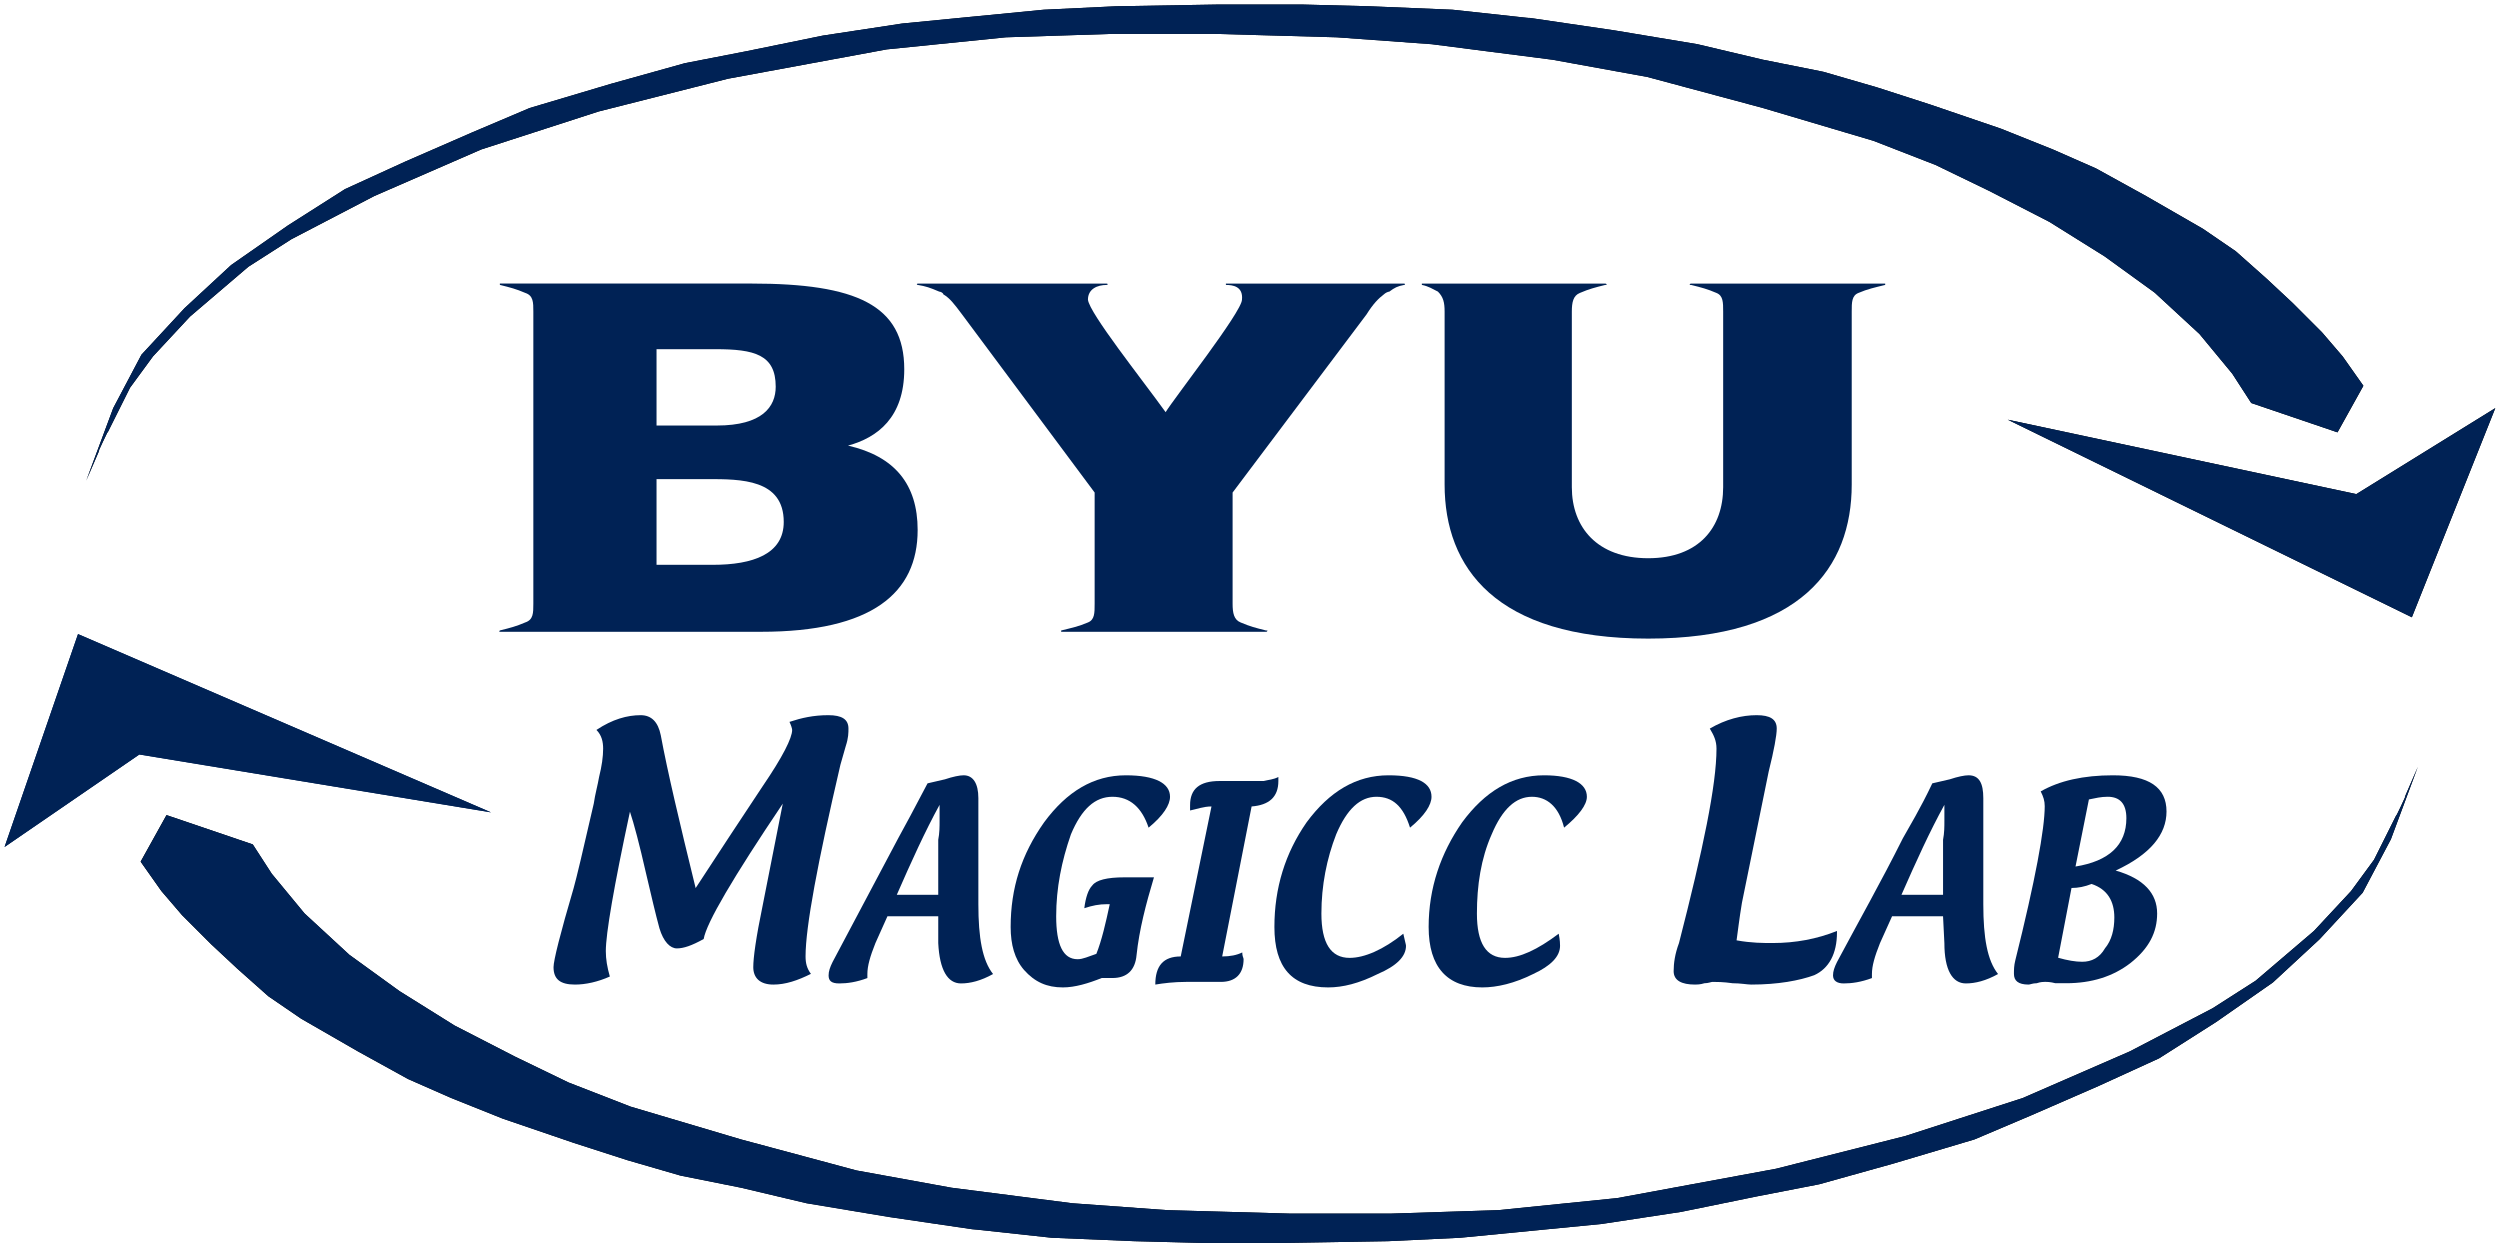
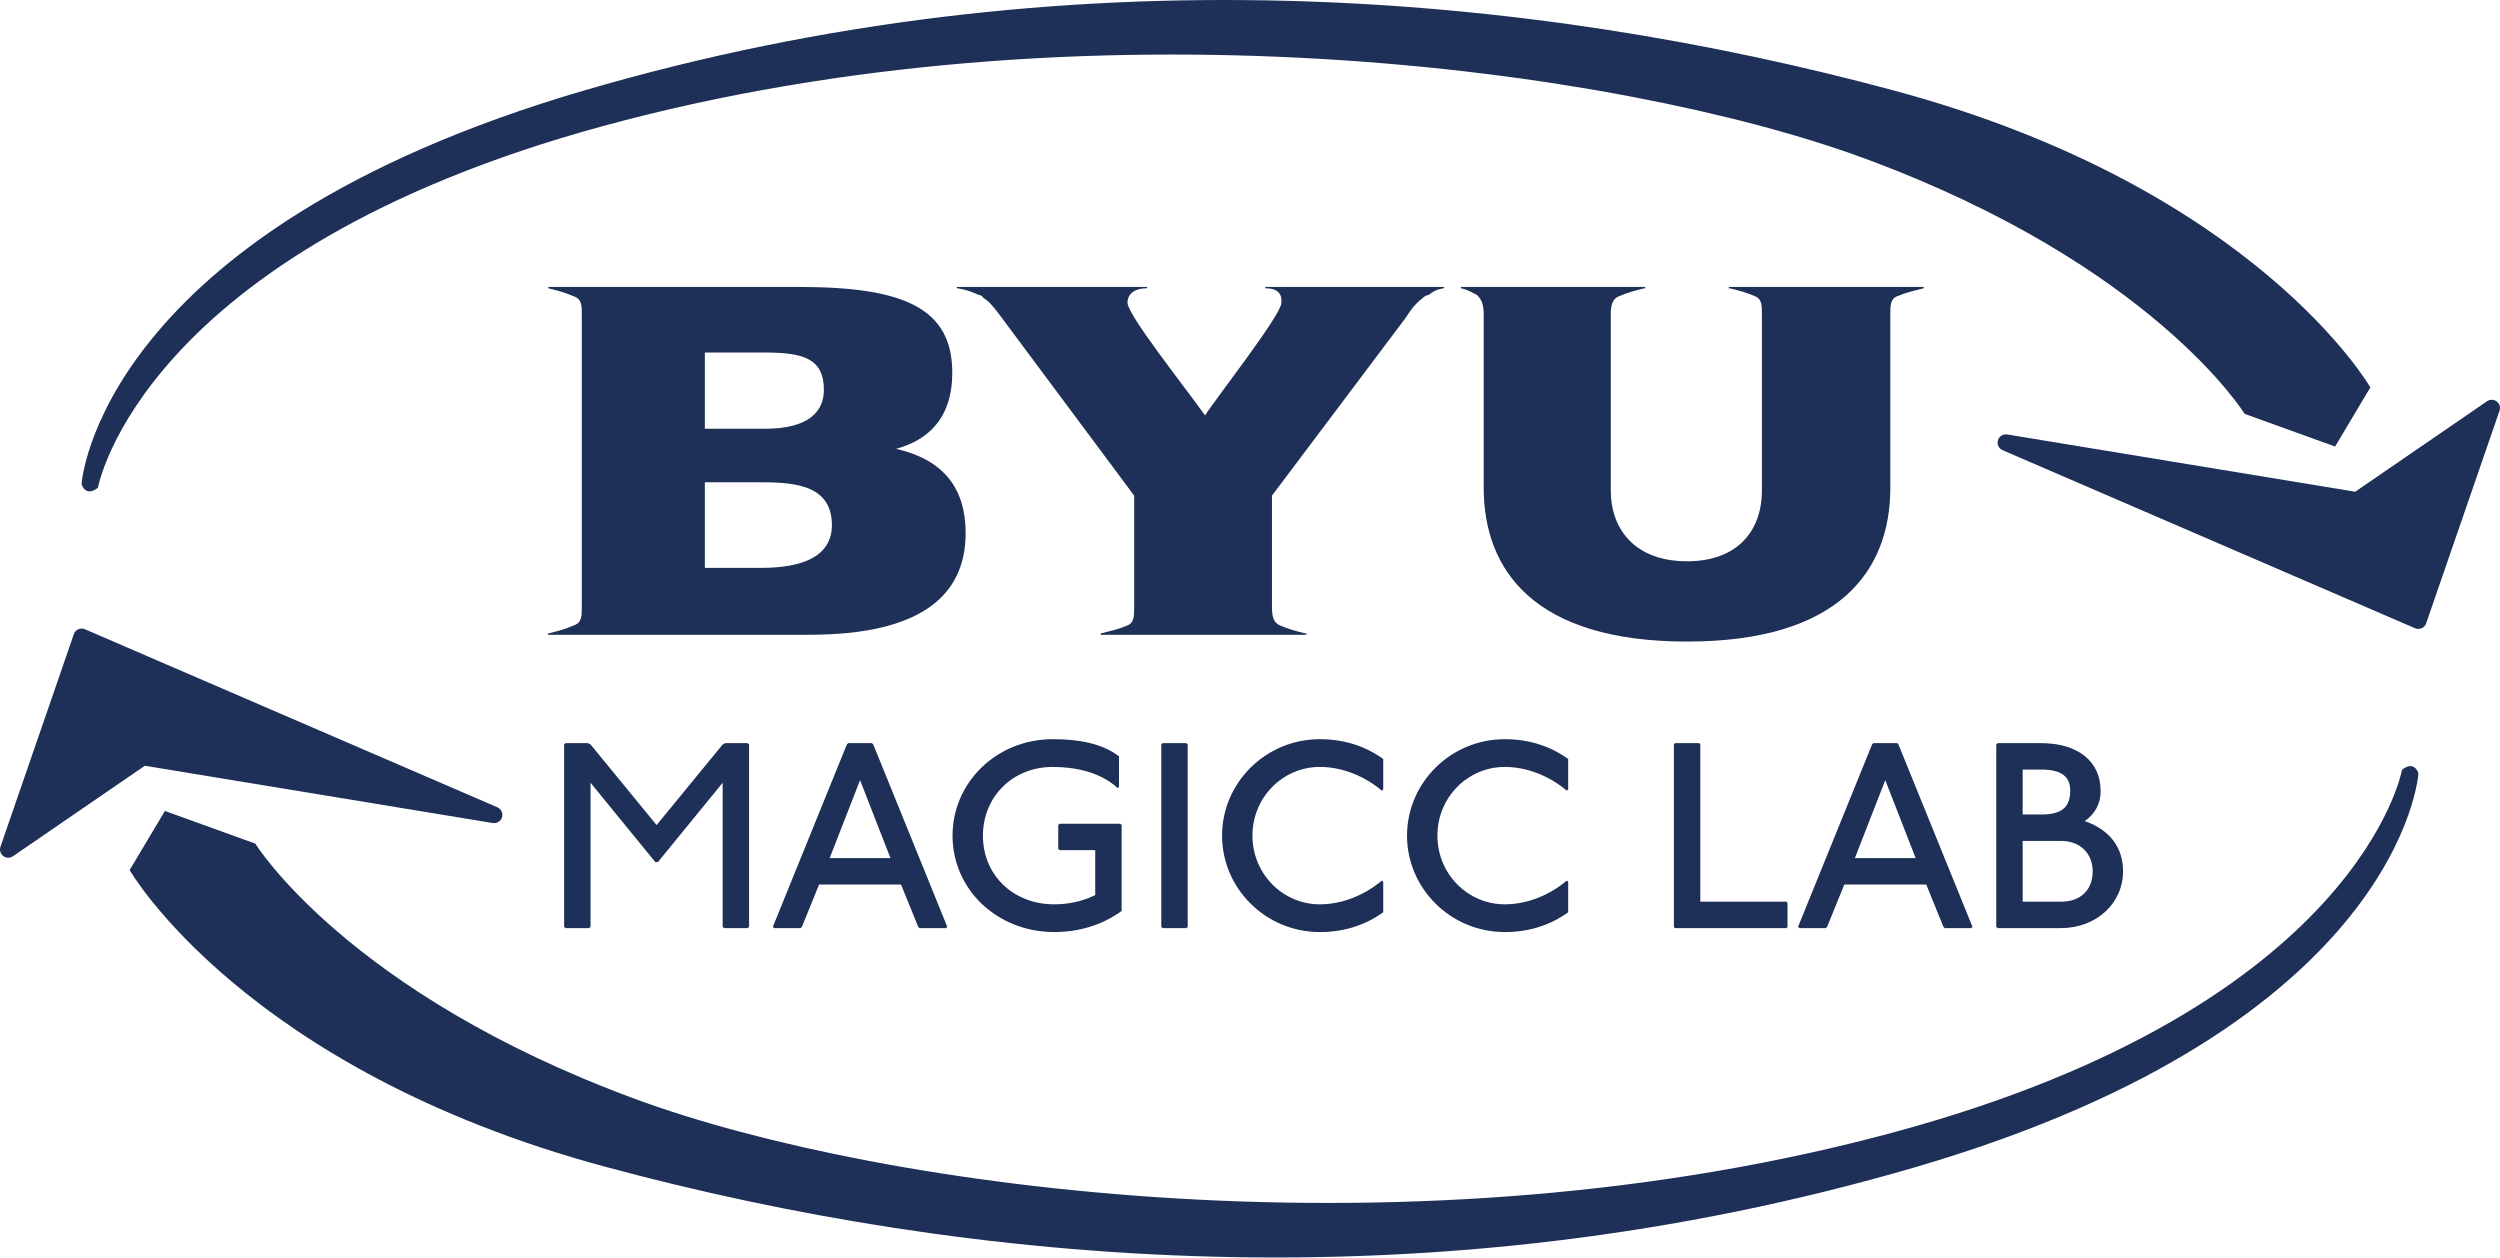
- <svg xmlns="http://www.w3.org/2000/svg" xml:space="preserve" version="1.1" viewBox="0 0 688.75 343.75">
-   <defs />
-   <g transform="matrix(1.25,0,0,-1.25,0,343.75)">
-     <path d="M0,275,551,275,551,0,0,0,0,275z" fill-opacity="0" />
-     <path d="M108.21,95.953,17.195,135.25,1,88.324,30.706,108.71,108.21,95.953z" fill-rule="evenodd" fill="#025" />
-     <g transform="matrix(-7.861845e-5,4.376207e-6,4.376207e-6,7.861845e-5,107.4603,82.39777)">
-       <path d="M0.021,172420,1181900,606420,1354100,0.003,991850,279430,0.021,172420z" fill="#025" />
-     </g>
-     <path d="m408.12,206.3c0,2.067,0,3.543,1.476,4.134,2.066,0.886,3.542,1.181,5.903,1.772v0.295h-42.798c-0.295,0-0.295-0.295-0.295-0.295h0.295c2.361-0.591,3.542-0.886,5.608-1.772,1.476-0.591,1.476-2.067,1.476-4.134v-38.682c0-8.858-5.313-15.65-16.529-15.65s-16.824,6.792-16.824,15.65v38.682c0,2.067,0.295,3.543,1.771,4.134,2.066,0.886,3.247,1.181,5.608,1.772h0.295s0,0.295-0.295,0.295h-40.437v-0.295c1.476-0.295,2.361-0.886,3.542-1.476,1.181-1.181,1.476-2.362,1.476-4.429v-38.092c0-18.308,11.216-33.958,44.864-33.958s44.864,15.65,44.864,33.958v38.092z" fill-rule="evenodd" fill="#025" />
-     <path d="m144.7,198.04h12.986c8.559,0,13.281-1.181,13.281-8.265,0-4.428-2.951-8.561-12.986-8.561h-13.281v16.826zm0-28.634h11.215c7.378,0,16.822,0,16.822-9.446,0-7.085-6.788-9.446-15.642-9.446h-12.395v18.892zm-27.152,36.899v-64.352c0-2.066,0-3.542-1.771-4.133-2.066-0.885-3.246-1.181-5.607-1.771,0,0-0.295-0.295,0-0.295h57.55c24.496,0,34.53,8.561,34.53,22.435,0,10.036-5.017,16.236-15.347,18.597,6.493,1.771,12.395,6.199,12.395,16.826,0,14.169-10.625,18.892-33.644,18.892h-55.484v-0.295c2.361-0.59,3.542-0.886,5.607-1.771,1.771-0.59,1.771-2.066,1.771-4.133z" fill-rule="evenodd" fill="#025" />
-     <path d="m270.19,212.2c1.476,0,3.838-0.295,3.542-3.247,0-2.657-15.056-21.844-16.827-24.796-5.314,7.38-16.827,21.844-17.122,24.796,0,2.361,2.066,3.247,4.133,3.247,0.295,0,0.295,0.295,0,0.295h-41.624c-0.295,0-0.295-0.295,0-0.295,1.771-0.295,2.657-0.59,4.723-1.476,0.295,0,0.886-0.295,0.886-0.59,1.476-0.886,2.362-2.066,4.133-4.428,29.225-39.261,29.225-39.261,29.225-39.261v-24.501c0-2.066,0-3.542-1.476-4.133-2.066-0.885-3.542-1.181-5.904-1.771v-0.295h45.166c0.295,0,0.295,0.295,0.295,0.295h-0.295c-2.362,0.59-3.542,0.886-5.609,1.771-1.476,0.59-1.771,2.066-1.771,4.133v24.501c29.521,39.261,29.521,39.261,29.521,39.261,1.476,2.361,2.657,3.542,3.838,4.428,0.295,0.295,0.886,0.59,1.181,0.59,1.181,0.885,1.771,1.181,3.247,1.476,0.295,0,0.295,0.295,0,0.295h-39.262v-0.295z" fill-rule="evenodd" fill="#025" />
-     <path d="m138.84,96.106c-3.545-16.542-5.318-26.881-5.318-30.721,0-1.772,0.295-3.545,0.886-5.613-2.659-1.182-5.318-1.772-7.682-1.772-3.25,0-4.727,1.182-4.727,3.84,0,1.477,1.477,7.385,4.432,17.428,0.591,2.068,2.068,8.271,4.432,18.61,0.295,2.068,0.886,4.136,1.182,5.908,0.591,2.363,0.886,4.431,0.886,6.203,0,1.477-0.295,2.954-1.477,4.136,3.546,2.363,6.795,3.249,9.75,3.249,2.364,0,3.841-1.477,4.432-4.431,1.477-7.976,4.136-19.201,7.682-33.675,5.023,7.68,10.045,15.361,14.773,22.45,4.432,6.499,6.5,10.634,6.5,12.407,0,0.295-0.295,1.182-0.591,1.772,2.659,0.886,5.318,1.477,8.568,1.477,2.954,0,4.432-0.886,4.432-2.954,0-0.886,0-2.068-0.591-3.84-1.182-4.136-1.182-4.136-1.182-4.136-5.023-21.564-7.682-35.743-7.682-42.242,0-1.477,0.295-2.659,1.182-3.84-2.955-1.477-5.614-2.363-8.273-2.363-2.954,0-4.432,1.477-4.432,3.84,0,2.068,0.591,6.499,2.068,13.588,4.432,22.45,4.432,22.45,4.432,22.45-10.932-16.247-16.841-26.29-17.432-29.835-2.659-1.477-4.432-2.068-5.909-2.068s-2.954,1.477-3.841,4.431c-0.886,3.249-1.773,7.09-2.954,12.111-1.477,6.499-2.659,10.93-3.546,13.588z" fill-rule="evenodd" fill="#025" />
-     <path d="m195.59,73.048c-0.884-2.072-1.768-3.848-2.652-5.919-1.179-2.96-1.768-5.031-1.768-6.807v-0.888c-2.358-0.888-4.421-1.184-6.189-1.184s-2.358,0.592-2.358,1.776c0,0.888,0.295,1.776,0.884,2.96,4.715,8.879,9.431,17.758,14.441,27.229,1.474,2.664,3.537,6.511,6.484,12.135,3.831,0.888,3.831,0.888,3.831,0.888,1.768,0.592,3.242,0.888,4.126,0.888,2.063,0,3.242-1.776,3.242-5.032v-4.439-4.439-14.502c0-7.399,0.884-12.431,3.242-15.39-2.652-1.48-5.01-2.072-7.073-2.072-2.947,0-4.715,2.96-5.01,8.879v5.919h-11.199zm2.063,4.736h9.136v3.848,2.96,5.327c0.295,1.48,0.295,2.96,0.295,4.144v0.888,2.664c-3.242-5.919-6.189-12.431-9.431-19.83z" fill-rule="evenodd" fill="#025" />
-     <path d="m253.15,92.585c-1.476,4.438-4.132,6.805-7.97,6.805s-6.789-2.663-9.15-8.285c-2.066-5.918-3.247-11.835-3.247-18.049,0-6.214,1.476-9.468,4.723-9.468,1.181,0,2.361,0.592,4.132,1.183,1.181,2.959,2.066,6.805,2.952,10.948h-0.59c-1.771,0-3.247-0.296-5.018-0.888,0.295,2.367,0.885,4.142,1.771,5.03,0.885,1.183,3.247,1.775,7.084,1.775h3.247,3.247c-1.771-5.918-3.247-11.54-3.837-17.161-0.295-3.255-2.066-5.03-5.313-5.03h-2.361c-2.952-1.184-5.903-2.071-8.56-2.071-3.542,0-6.199,1.184-8.56,3.846-2.066,2.367-2.952,5.622-2.952,9.468,0,8.581,2.361,15.978,7.379,23.079,5.018,6.805,10.921,10.356,18.005,10.356,6.494,0,9.741-1.775,9.741-4.734,0-1.775-1.476-4.142-4.723-6.805z" fill-rule="evenodd" fill="#025" />
-     <path d="m267.01,97.256c-1.769,0-3.243-0.59-4.717-0.885v1.181c0,3.542,2.064,5.313,6.486,5.313h5.897,3.833c1.179,0.295,2.064,0.295,3.243,0.885v-0.885c0-3.542-2.064-5.313-5.897-5.608-6.486-33.058-6.486-33.058-6.486-33.058,1.769,0,3.243,0.295,4.423,0.885,0-0.885,0.295-1.181,0.295-1.476,0-3.247-1.769-5.018-5.012-5.018h-2.654-5.012c-2.654,0-5.012-0.295-6.781-0.59,0,4.132,1.769,6.198,5.602,6.198l6.781,33.058z" fill-rule="evenodd" fill="#025" />
-     <path d="m309.29,69.21c0.296-1.479,0.592-2.367,0.592-2.663,0-2.367-2.072-4.438-6.215-6.214-4.143-2.071-7.694-2.959-10.95-2.959-7.99,0-11.838,4.438-11.838,13.315,0,8.581,2.368,16.274,7.103,23.079,5.031,6.805,10.95,10.356,18.052,10.356,6.511,0,9.47-1.775,9.47-4.734,0-1.775-1.48-4.142-4.735-6.805-1.48,4.734-3.847,6.805-7.399,6.805-3.551,0-6.511-2.663-8.878-8.285-2.072-5.326-3.255-11.244-3.255-17.457,0-6.51,2.072-9.764,6.215-9.764,3.255,0,7.399,1.775,11.838,5.326z" fill-rule="evenodd" fill="#025" />
-     <path d="m343.54,69.21c0.296-1.479,0.296-2.367,0.296-2.663,0-2.367-2.069-4.438-5.911-6.214-4.138-2.071-7.98-2.959-11.231-2.959-7.684,0-11.822,4.438-11.822,13.315,0,8.581,2.66,16.274,7.389,23.079,5.024,6.805,10.935,10.356,18.029,10.356,6.207,0,9.458-1.775,9.458-4.734,0-1.775-1.773-4.142-5.024-6.805-1.182,4.734-3.842,6.805-7.093,6.805-3.547,0-6.502-2.663-8.867-8.285-2.364-5.326-3.251-11.244-3.251-17.457,0-6.51,2.069-9.764,6.207-9.764,3.251,0,7.093,1.775,11.822,5.326z" fill-rule="evenodd" fill="#025" />
-     <path d="m382.74,67.748c3.246-0.591,5.902-0.591,7.967-0.591,5.016,0,9.738,0.886,14.164,2.659v-0.295c0-4.726-1.77-7.976-5.016-9.453-3.246-1.182-7.967-2.068-13.869-2.068-0.885,0-2.361,0.295-4.131,0.295-2.066,0.295-3.541,0.295-4.426,0.295-0.295,0-0.885-0.295-1.77-0.295-0.885-0.295-1.77-0.295-2.066-0.295-2.951,0-4.721,0.886-4.721,2.954,0,1.772,0.295,3.84,1.18,6.203,5.311,20.678,8.262,34.857,8.262,42.833,0,1.772-0.59,2.954-1.475,4.431,3.541,2.068,7.082,2.954,10.328,2.954,2.951,0,4.426-0.886,4.426-2.954,0-1.477-0.59-4.726-1.77-9.453-5.902-28.949-5.902-28.949-5.902-28.949-0.59-3.545-0.885-6.203-1.18-8.271z" fill-rule="evenodd" fill="#025" />
-     <path d="m417.01,73.048c-0.887-2.072-1.774-3.848-2.662-5.919-1.183-2.96-1.774-5.031-1.774-6.807v-0.888c-2.366-0.888-4.436-1.184-6.21-1.184-1.479,0-2.366,0.592-2.366,1.776,0,0.888,0.296,1.776,0.887,2.96,4.732,8.879,9.759,17.758,14.491,27.229,1.479,2.664,3.845,6.511,6.506,12.135,3.845,0.888,3.845,0.888,3.845,0.888,1.774,0.592,3.253,0.888,4.14,0.888,2.366,0,3.253-1.776,3.253-5.032v-4.439-4.439-14.502c0-7.399,0.887-12.431,3.253-15.39-2.662-1.48-5.027-2.072-7.098-2.072-2.957,0-4.732,2.96-4.732,8.879-0.296,5.919-0.296,5.919-0.296,5.919h-11.238zm2.07,4.736h9.168v3.848,2.96,5.327c0.296,1.48,0.296,2.96,0.296,4.144v0.888,2.664c-3.253-5.919-6.21-12.431-9.463-19.83z" fill-rule="evenodd" fill="#025" />
-     <path d="m466.29,83.132c6.194-1.774,9.144-5.026,9.144-9.461,0-4.139-1.77-7.688-5.899-10.94-3.834-2.957-8.554-4.435-14.158-4.435h-2.36c-1.18,0.296-1.77,0.296-2.36,0.296-0.295,0-0.885,0-1.77-0.296-0.885,0-1.475-0.296-1.77-0.296-2.36,0-3.244,0.887-3.244,2.365,0,0.887,0,1.774,0.295,2.957,4.424,17.74,6.489,28.976,6.489,34.002,0,1.183-0.295,2.07-0.885,3.252,4.129,2.365,9.439,3.548,15.928,3.548,7.964,0,11.798-2.661,11.798-7.983,0-5.026-3.539-9.461-11.208-13.01zm-12.68-19.219c2.065-0.591,3.834-0.887,5.309-0.887,2.065,0,3.834,0.887,5.014,2.957,1.475,1.774,2.065,4.139,2.065,6.801,0,3.548-1.475,6.209-5.014,7.392-1.475-0.591-2.95-0.887-4.424-0.887l-2.95-15.375zm6.784,34.889c-2.95-14.783-2.95-14.783-2.95-14.783,7.374,1.183,11.208,4.731,11.208,10.644,0,3.252-1.475,4.731-4.129,4.731-1.475,0-2.655-0.296-4.129-0.591z" fill-rule="evenodd" fill="#025" />
-     <path d="m214.27,4.102,17.49-1.901,18.251-0.76,14.829-0.38,18.631,0,22.433,0.38,15.969,0.76,15.589,1.521,15.589,1.521,17.49,2.662,16.73,3.422,13.688,2.662,16.35,4.563,17.87,5.323,12.547,5.323,14.829,6.464,13.308,6.083,12.547,7.985,12.547,8.745,10.266,9.505,9.506,10.266,6.224,11.787,5.943,15.969-2.909-6.739c1.167,2.167-2.667-5.917-1.75-3.75l-5-10-5.07-6.907-8.17-8.777-12.86-10.974-9.5-6.083-18.25-9.505-23.58-10.266-25.85-8.365-28.52-7.224-34.98-6.464-26.23-2.661-23.58-0.76h-22.433l-26.996,0.76-20.912,1.521-26.616,3.422-20.912,3.802-25.475,6.844-24.334,7.224-13.688,5.323-11.787,5.703-13.308,6.844-12.167,7.604-11.026,7.984-9.886,9.125-7.224,8.745-4.183,6.464-19.011,6.464-5.703-10.266,4.563-6.464,4.563-5.323,6.464-6.464,5.703-5.323,6.844-6.083,7.224-4.943,12.547-7.224,11.026-6.083,9.506-4.182,11.407-4.563,15.589-5.323,11.787-3.802,11.787-3.422,13.308-2.662,14.448-3.422,18.251-3.042,19.451-2.862" fill-rule="evenodd" fill="#000" />
-     <g fill="#025" transform="matrix(7.874016e-5,0,0,-7.874016e-5,31,106)">
-       <path d="m2327500,1294100,222130,24143,231780,9658,188320,4828,236610,0,284900-4828,202810-9658,197980-19315,197980-19315,222130-33801,212470-43458,173840-33801,207640-57945,226960-67602,159350-67602,188320-82089,169010-77259l159400-101400,159300-111060,130400-120720,120700-130370,79100-149690,75500-202810-37000,85586c14800-27517-33900,75144-22200,47624l-63500,127000-64264,87722-103720,111460-163250,139370-120720,77259-231780,120720-299390,130380-328360,106230-362160,91746-444250,82088-333190,33802-299390,9657h-284900l-342850-9657-265590-19315-338020-43459-265590-48287-323530-86917-308900-91740-173800-67600-149700-72430-169050-86920-154530-96580-140030-101400-125550-115890-91750-111060-53120-82090-241440-82090-72432,130380,57946,82088,57946,67602,82090,82089,72432,67602,86919,77259,91748,62774,159350,91746,140040,77259,120720,53116,144860,57945,197980,67602,149690,48287,149690,43459,169010,33801,183500,43459,231780,38629,247020,36342" fill="#025" />
-     </g>
-     <path d="m337.63,270.96-17.49,1.901-18.251,0.76-14.829,0.38-18.631,0-22.433-0.38-15.969-0.76-15.589-1.521-15.589-1.521-17.49-2.662-16.73-3.422-13.688-2.662-16.35-4.563-17.87-5.323-12.547-5.323-14.829-6.464-13.308-6.083-12.547-7.985-12.547-8.745-10.266-9.505-9.505-10.266-6.224-11.787-5.943-15.969,2.909,6.739c-1.167-2.167,2.667,5.917,1.75,3.75l5,10,5.06,6.907,8.167,8.776,12.854,10.974,9.506,6.083,18.251,9.505,23.574,10.266,25.855,8.365,28.517,7.224,34.98,6.464,26.235,2.662,23.574,0.76h22.433l26.996-0.76,20.912-1.521,26.616-3.422,20.912-3.802,25.475-6.844,24.334-7.224,13.688-5.323,11.787-5.703,13.308-6.844,12.167-7.604,11.026-7.984,9.886-9.125,7.224-8.745,4.183-6.464,19.011-6.464,5.703,10.266-4.563,6.464-4.563,5.323-6.464,6.464-5.703,5.323-6.844,6.083-7.224,4.943-12.547,7.224-11.026,6.083-9.506,4.182-11.407,4.563-15.589,5.323-11.787,3.802-11.787,3.422-13.308,2.662-14.448,3.422-18.251,3.042-19.451,2.862" fill-rule="evenodd" fill="#000" />
-     <g fill="#025" transform="matrix(-7.874016e-5,0,0,7.874016e-5,520.8945,169.0608)">
-       <path d="m2327500,1294100,222130,24143,231780,9658,188320,4828,236610,0,284900-4828,202810-9658,197980-19315,197980-19315,222130-33801,212470-43458,173840-33801,207640-57945,226960-67602,159350-67602,188320-82089,169010-77259,159350-101400,159350-111060,130380-120720,120720-130380,79048-149690l75600-202800-37000,85586c14817-27517-33867,75142-22225,47625l-63500,127000-64264,87722-103720,111460-163250,139370-120720,77259-231780,120720-299390,130370-328360,106230-362160,91746-444250,82088-333190,33802-299390,9657h-284900l-342850-9657-265590-19315-338020-43459-265590-48287-323530-86917-309050-91746-173840-67602-149690-72431-169010-86917-154370-96470-140030-101400-125550-115890-91750-111060-53120-82090-241440-82090-72432,130380,57946,82090,57946,67602,82090,82089,72432,67602,86919,77259,91748,62774,159350,91746,140040,77259,120720,53116,144870,57945,197980,67602,149690,48287,149690,43459,169010,33801,183500,43459,231780,38629,247020,36342" fill="#025" />
-     </g>
-     <path d="m442.51,182.5,89.062-43.549,18.394,46.105-30.635-18.957-76.82,16.401z" fill-rule="evenodd" fill="#000" />
-     <g fill="#025" transform="matrix(7.832394e-5,-8.085334e-6,-8.085334e-6,-7.832394e-5,443.9032,196)">
-       <path d="M0.019,172420,1181900,606430,1354100-0.036,991850,279430,0.019,172420z" fill="#025" />
+ <svg xmlns="http://www.w3.org/2000/svg" version="1.1" width="972.575" height="489.2" id="svg2" xml:space="preserve">
+   <defs id="defs6" />
+   <g transform="matrix(1.25,0,0,-1.25,0,489.2)" id="g10">
+     <g transform="scale(0.1,0.1)" id="g12">
+       <path d="M 1537.82,1377.48 254.105,1931.66 25.699,1269.89 444.656,1557.36 1537.82,1377.48" id="path14" style="fill:#1e3058;fill-opacity:1;fill-rule:evenodd;stroke:none" />
+       <path d="M 269.371,1897.09 75.414,1335.17 430.113,1578.55 c 5.469,3.74 12.196,5.26 18.723,4.17 L 1335.56,1436.81 269.371,1897.09 z M 25.699,1244.18 c -5.496,0 -10.98,1.76 -15.574,5.26 -8.82,6.72 -12.332,18.35 -8.719,28.83 L 229.82,1940.04 c 2.332,6.76 7.375,12.25 13.914,15.13 6.551,2.88 13.993,2.93 20.567,0.08 L 1548.01,1401.07 c 11.92,-5.14 18.12,-18.37 14.47,-30.81 -3.67,-12.46 -16,-20.13 -28.84,-18.14 L 450.68,1530.33 40.242,1248.69 c -4.391,-3.01 -9.473,-4.51 -14.543,-4.51" id="path16" style="fill:#1e3058;fill-opacity:1;fill-rule:nonzero;stroke:none" />
+       <path d="m 5883.14,2933.04 c 0,29.16 0,49.98 20.82,58.31 29.14,12.49 49.95,16.65 83.25,24.98 l 0,4.17 c -603.6,0 -603.6,0 -603.6,0 -4.16,0 -4.16,-4.17 -4.16,-4.17 l 4.16,0 c 33.3,-8.33 49.95,-12.49 79.09,-24.98 20.82,-8.33 20.82,-29.15 20.82,-58.31 0,-545.55 0,-545.55 0,-545.55 0,-124.94 -74.94,-220.73 -233.12,-220.73 -158.19,0 -237.28,95.79 -237.28,220.73 0,545.55 0,545.55 0,545.55 0,29.16 4.16,49.98 24.98,58.31 29.13,12.49 45.79,16.65 79.09,24.98 l 4.16,0 c 0,0 0,4.17 -4.16,4.17 -570.31,0 -570.31,0 -570.31,0 l 0,-4.17 c 20.82,-4.16 33.31,-12.49 49.96,-20.82 16.65,-16.66 20.81,-33.31 20.81,-62.47 0,-537.22 0,-537.22 0,-537.22 0,-258.21 158.19,-478.93 632.75,-478.93 474.56,0 632.74,220.72 632.74,478.93 l 0,537.22" id="path18" style="fill:#1e3058;fill-opacity:1;fill-rule:evenodd;stroke:none" />
+       <path d="m 2193.66,2816.5 c 183.14,0 183.14,0 183.14,0 120.71,0 187.31,-16.66 187.31,-116.57 0,-62.45 -41.63,-120.74 -183.15,-120.74 -187.3,0 -187.3,0 -187.3,0 l 0,237.31 z m 0,-403.84 c 158.17,0 158.17,0 158.17,0 104.06,0 237.25,0 237.25,-133.23 0,-99.91 -95.73,-133.22 -220.6,-133.22 -174.82,0 -174.82,0 -174.82,0 l 0,266.45 z m -382.94,520.41 c 0,-907.6 0,-907.6 0,-907.6 0,-29.14 0,-49.96 -24.98,-58.28 -29.13,-12.49 -45.78,-16.65 -79.08,-24.98 l 0,0 c 0,0 -4.16,-4.16 0,-4.16 4.16,0 811.66,0 811.66,0 345.48,0 487,120.73 487,316.4 0,141.56 -70.76,228.99 -216.44,262.29 l 0,0 c 91.57,24.98 174.81,87.43 174.81,237.31 0,199.84 -149.84,266.45 -474.51,266.45 -782.52,0 -782.52,0 -782.52,0 l 0,-4.16 c 33.3,-8.33 49.95,-12.5 79.08,-24.98 24.98,-8.33 24.98,-29.15 24.98,-58.29" id="path20" style="fill:#1e3058;fill-opacity:1;fill-rule:evenodd;stroke:none" />
+       <path d="m 3937.85,3016.34 c 20.82,0 54.13,-4.17 49.96,-45.8 0,-37.47 -212.33,-308.08 -237.31,-349.72 -74.95,104.09 -237.32,308.09 -241.48,349.72 0,33.3 29.14,45.8 58.29,45.8 l 0,0 c 4.16,0 4.16,4.16 0,4.16 -587.05,0 -587.05,0 -587.05,0 -4.17,0 -4.17,-4.16 0,-4.16 l 0,0 c 24.98,-4.17 37.47,-8.33 66.61,-20.82 4.17,0 12.49,-4.16 12.49,-8.33 20.82,-12.49 33.31,-29.14 58.29,-62.45 412.18,-553.71 412.18,-553.71 412.18,-553.71 0,-345.56 0,-345.56 0,-345.56 0,-29.14 0,-49.96 -20.81,-58.28 -29.15,-12.49 -49.97,-16.65 -83.27,-24.98 l 0,-4.16 c 637.01,0 637.01,0 637.01,0 4.16,0 4.16,4.16 4.16,4.16 -4.16,0 -4.16,0 -4.16,0 -33.31,8.33 -49.96,12.49 -79.11,24.98 -20.82,8.32 -24.98,29.14 -24.98,58.28 0,345.56 0,345.56 0,345.56 416.35,553.71 416.35,553.71 416.35,553.71 20.81,33.31 37.47,49.96 54.12,62.45 4.17,4.17 12.49,8.33 16.66,8.33 16.65,12.49 24.98,16.65 45.79,20.82 l 0,0 c 4.17,0 4.17,4.16 0,4.16 -553.74,0 -553.74,0 -553.74,0 l 0,-4.16" id="path22" style="fill:#1e3058;fill-opacity:1;fill-rule:evenodd;stroke:none" />
+       <path d="m 1829.71,1600.74 8.22,-4.12 205.58,-250.8 205.57,250.8 8.22,4.12 69.9,0 4.11,-4.12 0,-567.38 -4.11,-4.11 -74.01,0 -4.11,4.11 0,448.16 -201.46,-246.69 -8.22,0 -201.47,246.69 0,-448.16 -4.11,-4.11 -74,0 -4.12,4.11 0,567.38 4.12,4.12 69.89,0" id="path24" style="fill:#1e3058;fill-opacity:1;fill-rule:nonzero;stroke:none" />
+       <path d="m 2582.15,1243.04 189.13,0 -94.57,242.58 -94.56,-242.58 z m 131.56,357.7 4.11,-4.12 230.25,-567.38 -4.11,-4.11 -82.23,0 -4.12,4.11 -53.44,131.57 -254.92,0 -53.44,-131.57 -4.11,-4.11 -82.24,0 -4.11,4.11 230.25,567.38 4.11,4.12 74,0" id="path26" style="fill:#1e3058;fill-opacity:1;fill-rule:nonzero;stroke:none" />
+       <path d="m 3478.48,1460.95 c -53.44,49.34 -131.56,65.78 -201.46,65.78 -127.45,0 -217.91,-94.56 -217.91,-213.8 0,-123.34 94.57,-213.8 222.02,-213.8 41.12,0 86.34,8.23 127.46,28.78 l 0,139.8 -111.01,0 -4.11,4.11 0,74 4.11,4.12 189.13,0 4.11,-4.12 0,-267.24 c -61.67,-45.23 -135.68,-65.78 -209.69,-65.78 -176.79,0 -316.58,131.56 -316.58,300.13 0,164.47 135.68,300.14 312.47,300.14 78.12,0 152.13,-12.33 205.57,-53.45 l 0,-94.56 -4.11,-4.11" id="path28" style="fill:#1e3058;fill-opacity:1;fill-rule:nonzero;stroke:none" />
+       <path d="m 3692.32,1600.74 4.11,-4.12 0,-567.38 -4.11,-4.11 -74,0 -4.11,4.11 0,567.38 4.11,4.12 74,0" id="path30" style="fill:#1e3058;fill-opacity:1;fill-rule:nonzero;stroke:none" />
+       <path d="m 4300.84,1452.73 c -53.46,45.22 -123.35,74 -193.25,74 -115.12,0 -209.68,-94.56 -209.68,-213.8 0,-119.23 94.56,-213.8 209.68,-213.8 69.9,0 139.79,28.78 193.25,74.02 l 4.11,-4.11 0,-94.57 c -53.46,-38.65 -119.24,-61.67 -197.36,-61.67 -168.57,0 -304.25,135.67 -304.25,300.13 0,164.47 135.68,300.14 304.25,300.14 78.12,0 143.9,-23.02 197.36,-61.67 l 0,-94.56 -4.11,-4.11" id="path32" style="fill:#1e3058;fill-opacity:1;fill-rule:nonzero;stroke:none" />
+       <path d="m 4876.48,1452.73 c -53.45,45.22 -123.34,74 -193.24,74 -115.12,0 -209.68,-94.56 -209.68,-213.8 0,-119.23 94.56,-213.8 209.68,-213.8 69.9,0 139.79,28.78 193.24,74.02 l 4.11,-4.11 0,-94.57 c -53.44,-38.65 -119.23,-61.67 -197.35,-61.67 -168.57,0 -304.25,135.67 -304.25,300.13 0,164.47 135.68,300.14 304.25,300.14 78.12,0 143.91,-23.02 197.35,-61.67 l 0,-94.56 -4.11,-4.11" id="path34" style="fill:#1e3058;fill-opacity:1;fill-rule:nonzero;stroke:none" />
+       <path d="m 5288.49,1600.74 3.29,-3.3 0,-490.08 268.07,0 3.29,-4.11 0,-74.83 -3.29,-3.29 -347.01,0 -3.29,3.29 0,569.02 3.29,3.3 75.65,0" id="path36" style="fill:#1e3058;fill-opacity:1;fill-rule:nonzero;stroke:none" />
+       <path d="m 5772.85,1243.04 189.12,0 -94.56,242.58 -94.56,-242.58 z m 131.56,357.7 4.11,-4.12 230.25,-567.38 -4.11,-4.11 -82.23,0 -4.11,4.11 -53.45,131.57 -254.91,0 -53.46,-131.57 -4.11,-4.11 -82.23,0 -4.11,4.11 230.25,567.38 4.11,4.12 74,0" id="path38" style="fill:#1e3058;fill-opacity:1;fill-rule:nonzero;stroke:none" />
+       <path d="m 6295.04,1107.36 119.22,0 c 61.67,0 98.68,37 98.68,94.57 0,53.44 -37.01,94.56 -98.68,94.56 l -119.22,0 0,-189.13 z m 0,271.35 57.55,0 c 61.67,0 90.45,20.56 90.45,74.02 0,45.22 -28.78,65.78 -90.45,65.78 l -57.55,0 0,-139.8 z m 57.55,222.03 c 115.12,0 185.01,-57.56 185.01,-148.01 0,-45.24 -20.55,-74.02 -49.33,-94.57 82.23,-28.78 119.24,-86.34 119.24,-156.23 0,-98.68 -82.24,-176.8 -193.25,-176.8 l -197.35,0 -4.11,4.11 0,567.38 4.11,4.12 135.68,0" id="path40" style="fill:#1e3058;fill-opacity:1;fill-rule:nonzero;stroke:none" />
+       <path d="m 6242.74,2536.09 1283.71,-554.18 228.4,661.78 -418.95,-287.48 -1093.16,179.88" id="path42" style="fill:#1e3058;fill-opacity:1;fill-rule:evenodd;stroke:none" />
+       <path d="m 7511.19,2016.48 193.95,561.92 -354.7,-243.38 c -5.47,-3.74 -12.19,-5.26 -18.72,-4.17 L 6445,2476.76 7511.19,2016.48 z m 243.67,652.91 c 5.49,0 10.98,-1.76 15.57,-5.26 8.82,-6.72 12.33,-18.35 8.72,-28.82 l -228.41,-661.78 c -2.34,-6.76 -7.38,-12.25 -13.92,-15.13 -6.55,-2.88 -13.99,-2.93 -20.57,-0.08 L 6232.54,2512.5 c -11.92,5.14 -18.11,18.37 -14.46,30.81 3.66,12.47 16,20.13 28.83,18.14 l 1082.97,-178.21 410.43,281.64 c 4.4,3.01 9.48,4.51 14.55,4.51" id="path44" style="fill:#1e3058;fill-opacity:1;fill-rule:nonzero;stroke:none" />
+       <path d="m 7377.1,2707.91 c 0,0 -356.33,619.94 -1479.87,923.2 -1123.55,303.25 -2570.74,443.5 -4082.37,0 C 303.227,3187.61 253.773,2406.94 253.773,2406.94 c 0,0 11.602,-42.11 50.969,-11.49 0,0 130.301,732.33 1572.028,1125.84 1496.17,408.37 3157.97,182.15 3925.53,-100.54 897.64,-330.59 1183.68,-795.27 1183.68,-795.27 l 281.41,-101.6 109.71,184.03" id="path46" style="fill:#1e3058;fill-opacity:1;fill-rule:nonzero;stroke:none" />
+       <path d="m 403.453,1205.66 c 0,0 356.328,-619.941 1479.877,-923.199 1123.55,-303.25 2570.73,-443.5 4082.37,0 1511.63,443.5 1561.08,1224.169 1561.08,1224.169 0,0 -11.6,42.11 -50.97,11.49 0,0 -130.3,-732.331 -1572.03,-1125.839 C 4407.62,-16.09 2745.82,210.129 1978.26,492.82 1080.62,823.41 794.578,1288.09 794.578,1288.09 l -281.414,101.6 -109.711,-184.03" id="path48" style="fill:#1e3058;fill-opacity:1;fill-rule:nonzero;stroke:none" />
    </g>
  </g>
</svg>
